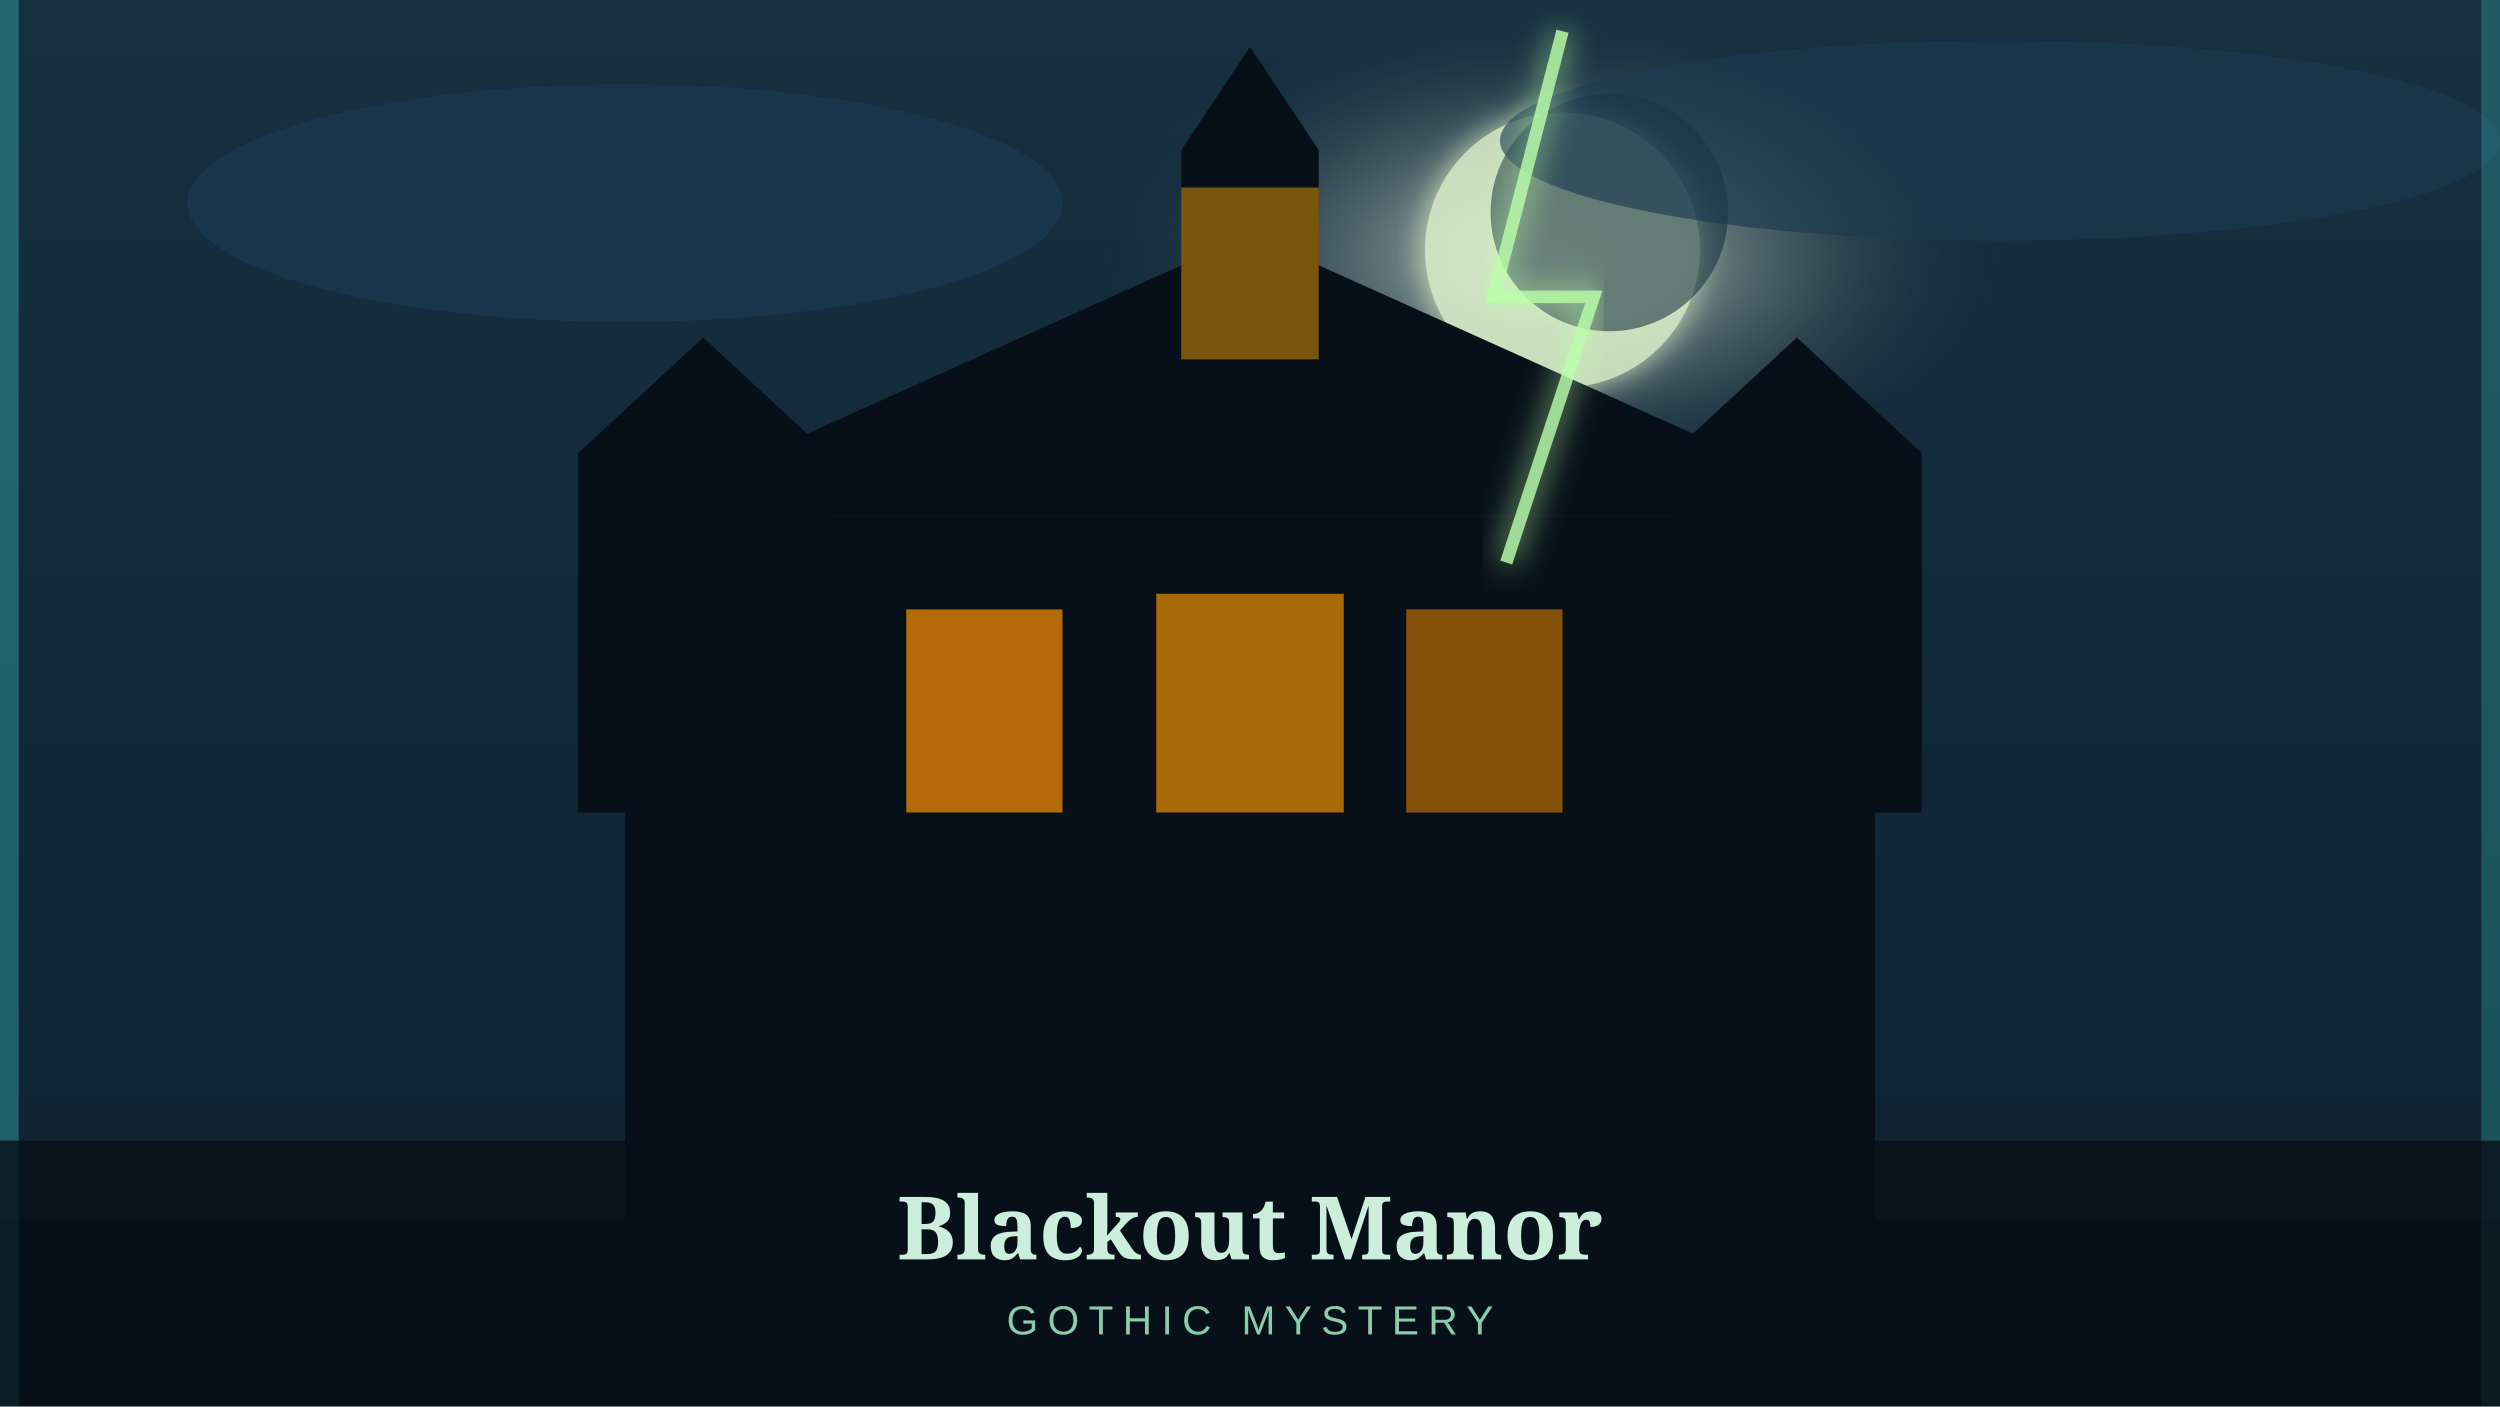
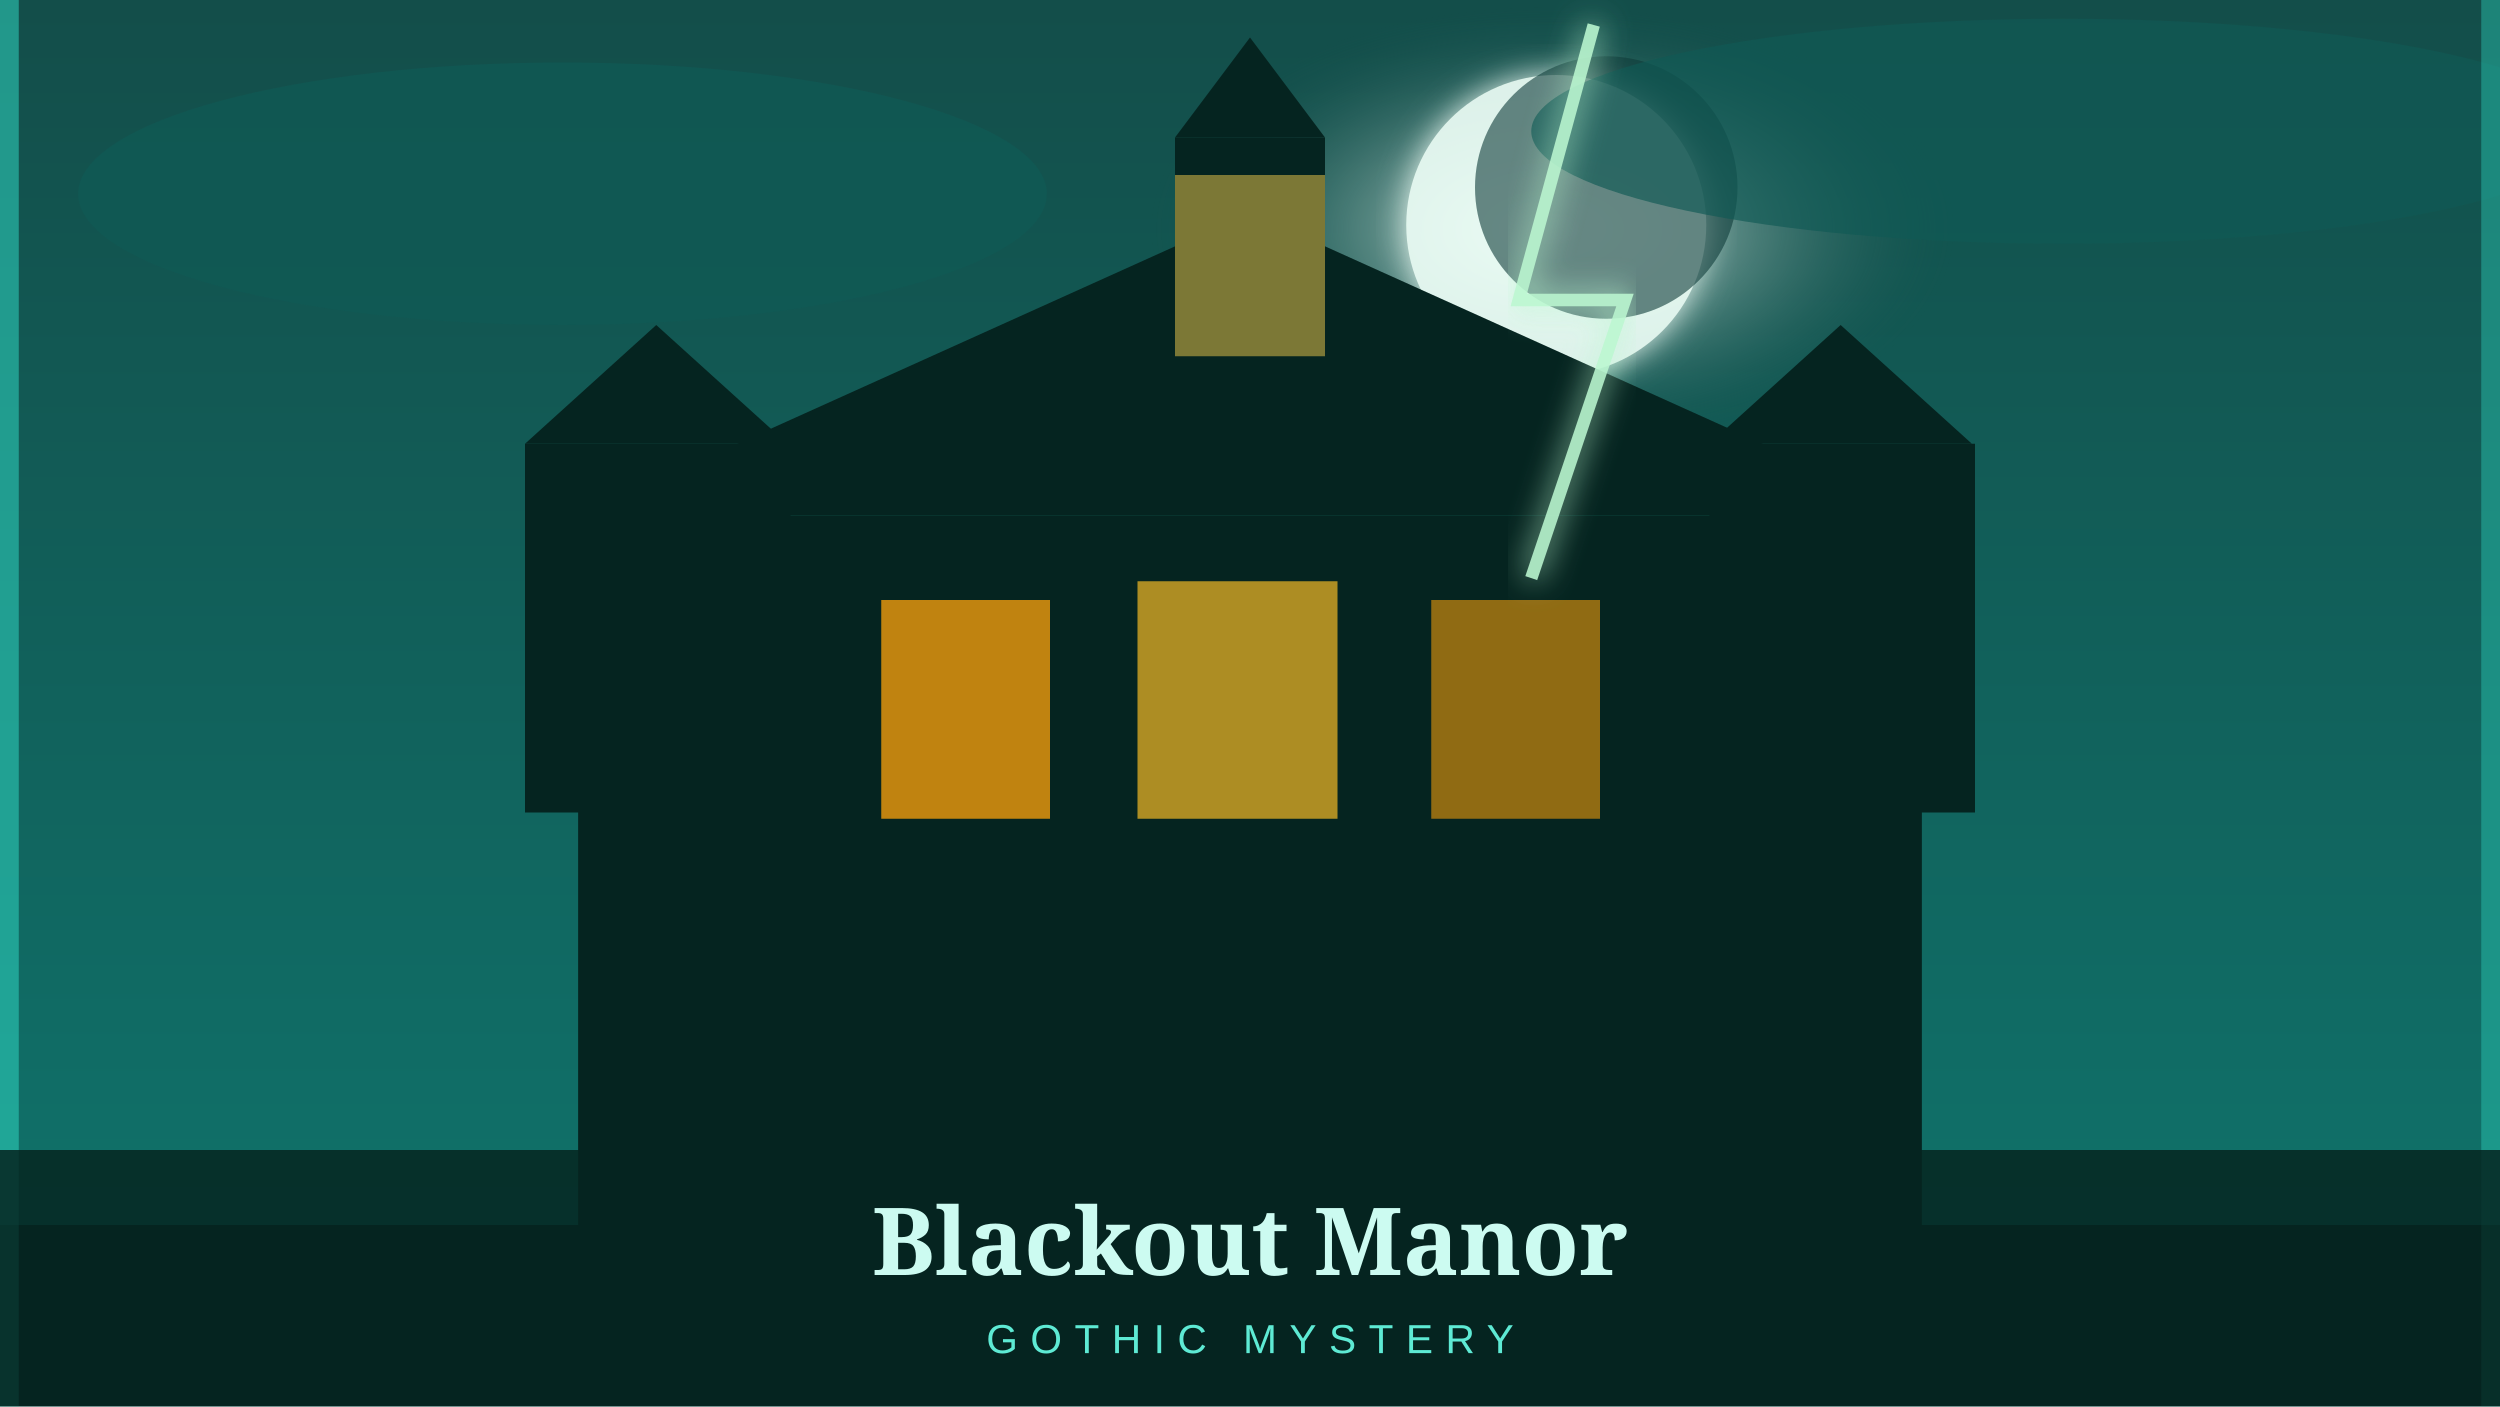
<svg xmlns="http://www.w3.org/2000/svg" viewBox="0 0 800 450">
  <defs>
    <linearGradient id="bg" x1="0%" y1="0%" x2="0%" y2="100%">
-       <stop offset="0%" style="stop-color:#163040" />
-       <stop offset="100%" style="stop-color:#0d2030" />
+       <stop offset="0%" stop-color="#134e4a" />
+       <stop offset="100%" stop-color="#0f766e" />
    </linearGradient>
-     <radialGradient id="moon" cx="62%" cy="18%" r="18%">
-       <stop offset="0%" style="stop-color:#e8f4dd;stop-opacity:0.9" />
-       <stop offset="100%" style="stop-color:#163040;stop-opacity:0" />
+     <radialGradient id="moon" cx="62%" cy="16%" r="16%">
+       <stop offset="0%" stop-color="#f0fdf4" stop-opacity="1.0" />
+       <stop offset="100%" stop-color="#134e4a" stop-opacity="0" />
    </radialGradient>
    <filter id="gf">
      <feGaussianBlur stdDeviation="5" result="b" />
      <feMerge>
        <feMergeNode in="b" />
        <feMergeNode in="SourceGraphic" />
      </feMerge>
    </filter>
  </defs>
  <rect width="800" height="450" fill="url(#bg)" />
  <rect width="800" height="450" fill="url(#moon)" />
-   <circle cx="500" cy="80" r="44" fill="#d8ecc8" opacity="0.88" filter="url(#gf)" />
-   <circle cx="515" cy="68" r="38" fill="#0f2838" opacity="0.55" />
-   <ellipse cx="200" cy="65" rx="140" ry="38" fill="#1a3a50" opacity="0.75" />
-   <ellipse cx="640" cy="45" rx="160" ry="32" fill="#1a3a50" opacity="0.65" />
-   <rect x="200" y="165" width="400" height="250" fill="#071018" />
-   <polygon points="200,165 400,75 600,165" fill="#071018" />
-   <rect x="185" y="145" width="80" height="115" fill="#071018" />
-   <polygon points="185,145 225,108 265,145" fill="#071018" />
-   <rect x="535" y="145" width="80" height="115" fill="#071018" />
-   <polygon points="535,145 575,108 615,145" fill="#071018" />
-   <rect x="378" y="48" width="44" height="85" fill="#071018" />
-   <polygon points="378,48 400,15 422,48" fill="#071018" />
-   <rect x="290" y="195" width="50" height="65" fill="#ee8800" opacity="0.75" />
-   <rect x="370" y="190" width="60" height="70" fill="#ff9900" opacity="0.65" />
-   <rect x="450" y="195" width="50" height="65" fill="#ee8800" opacity="0.55" />
-   <rect x="378" y="60" width="44" height="55" fill="#ffaa00" opacity="0.45" />
-   <rect x="0" y="390" width="800" height="60" fill="#071018" />
-   <polyline points="500,10 478,95 510,95 482,180" stroke="#bbffaa" stroke-width="4" fill="none" opacity="0.85" filter="url(#gf)" />
-   <rect x="0" y="0" width="6" height="450" fill="#33aaaa" opacity="0.45" />
-   <rect x="794" y="0" width="6" height="450" fill="#33aaaa" opacity="0.35" />
-   <rect x="0" y="365" width="800" height="85" fill="#071018" opacity="0.8" />
-   <text x="400" y="403" font-family="Georgia,serif" font-size="28" fill="#cceedd" text-anchor="middle" font-weight="bold">Blackout Manor</text>
-   <text x="400" y="427" font-family="Arial,sans-serif" font-size="13" fill="#88ccaa" text-anchor="middle" letter-spacing="3">GOTHIC MYSTERY</text>
+   <circle cx="498" cy="72" r="48" fill="#ecfdf5" opacity="0.92" filter="url(#gf)" />
+   <circle cx="514" cy="60" r="42" fill="#0d3b38" opacity="0.6" />
+   <ellipse cx="180" cy="62" rx="155" ry="42" fill="#0f5954" opacity="0.75" />
+   <ellipse cx="660" cy="42" rx="170" ry="36" fill="#0f5954" opacity="0.65" />
+   <rect x="185" y="165" width="430" height="260" fill="#052420" />
+   <polygon points="185,165 400,68 615,165" fill="#052420" />
+   <rect x="168" y="142" width="85" height="118" fill="#052420" />
+   <polygon points="168,142 210,104 252,142" fill="#052420" />
+   <rect x="547" y="142" width="85" height="118" fill="#052420" />
+   <polygon points="547,142 589,104 631,142" fill="#052420" />
+   <rect x="376" y="44" width="48" height="90" fill="#052420" />
+   <polygon points="376,44 400,12 424,44" fill="#052420" />
+   <rect x="282" y="192" width="54" height="70" fill="#f59e0b" opacity="0.78" />
+   <rect x="364" y="186" width="64" height="76" fill="#fbbf24" opacity="0.68" />
+   <rect x="458" y="192" width="54" height="70" fill="#f59e0b" opacity="0.58" />
+   <rect x="376" y="56" width="48" height="58" fill="#fcd34d" opacity="0.48" />
+   <rect x="0" y="392" width="800" height="58" fill="#052420" />
+   <polyline points="510,8 486,96 520,96 490,185" stroke="#bbf7d0" stroke-width="4" fill="none" opacity="0.9" filter="url(#gf)" />
+   <rect x="0" y="0" width="6" height="450" fill="#2dd4bf" opacity="0.55" />
+   <rect x="794" y="0" width="6" height="450" fill="#2dd4bf" opacity="0.4" />
+   <rect x="0" y="368" width="800" height="82" fill="#052420" opacity="0.85" />
+   <text x="400" y="408" font-family="Georgia,serif" font-size="30" fill="#ccfbf1" text-anchor="middle" font-weight="bold">Blackout Manor</text>
+   <text x="400" y="433" font-family="Arial,sans-serif" font-size="13" fill="#5eead4" text-anchor="middle" letter-spacing="4">GOTHIC MYSTERY</text>
</svg>
